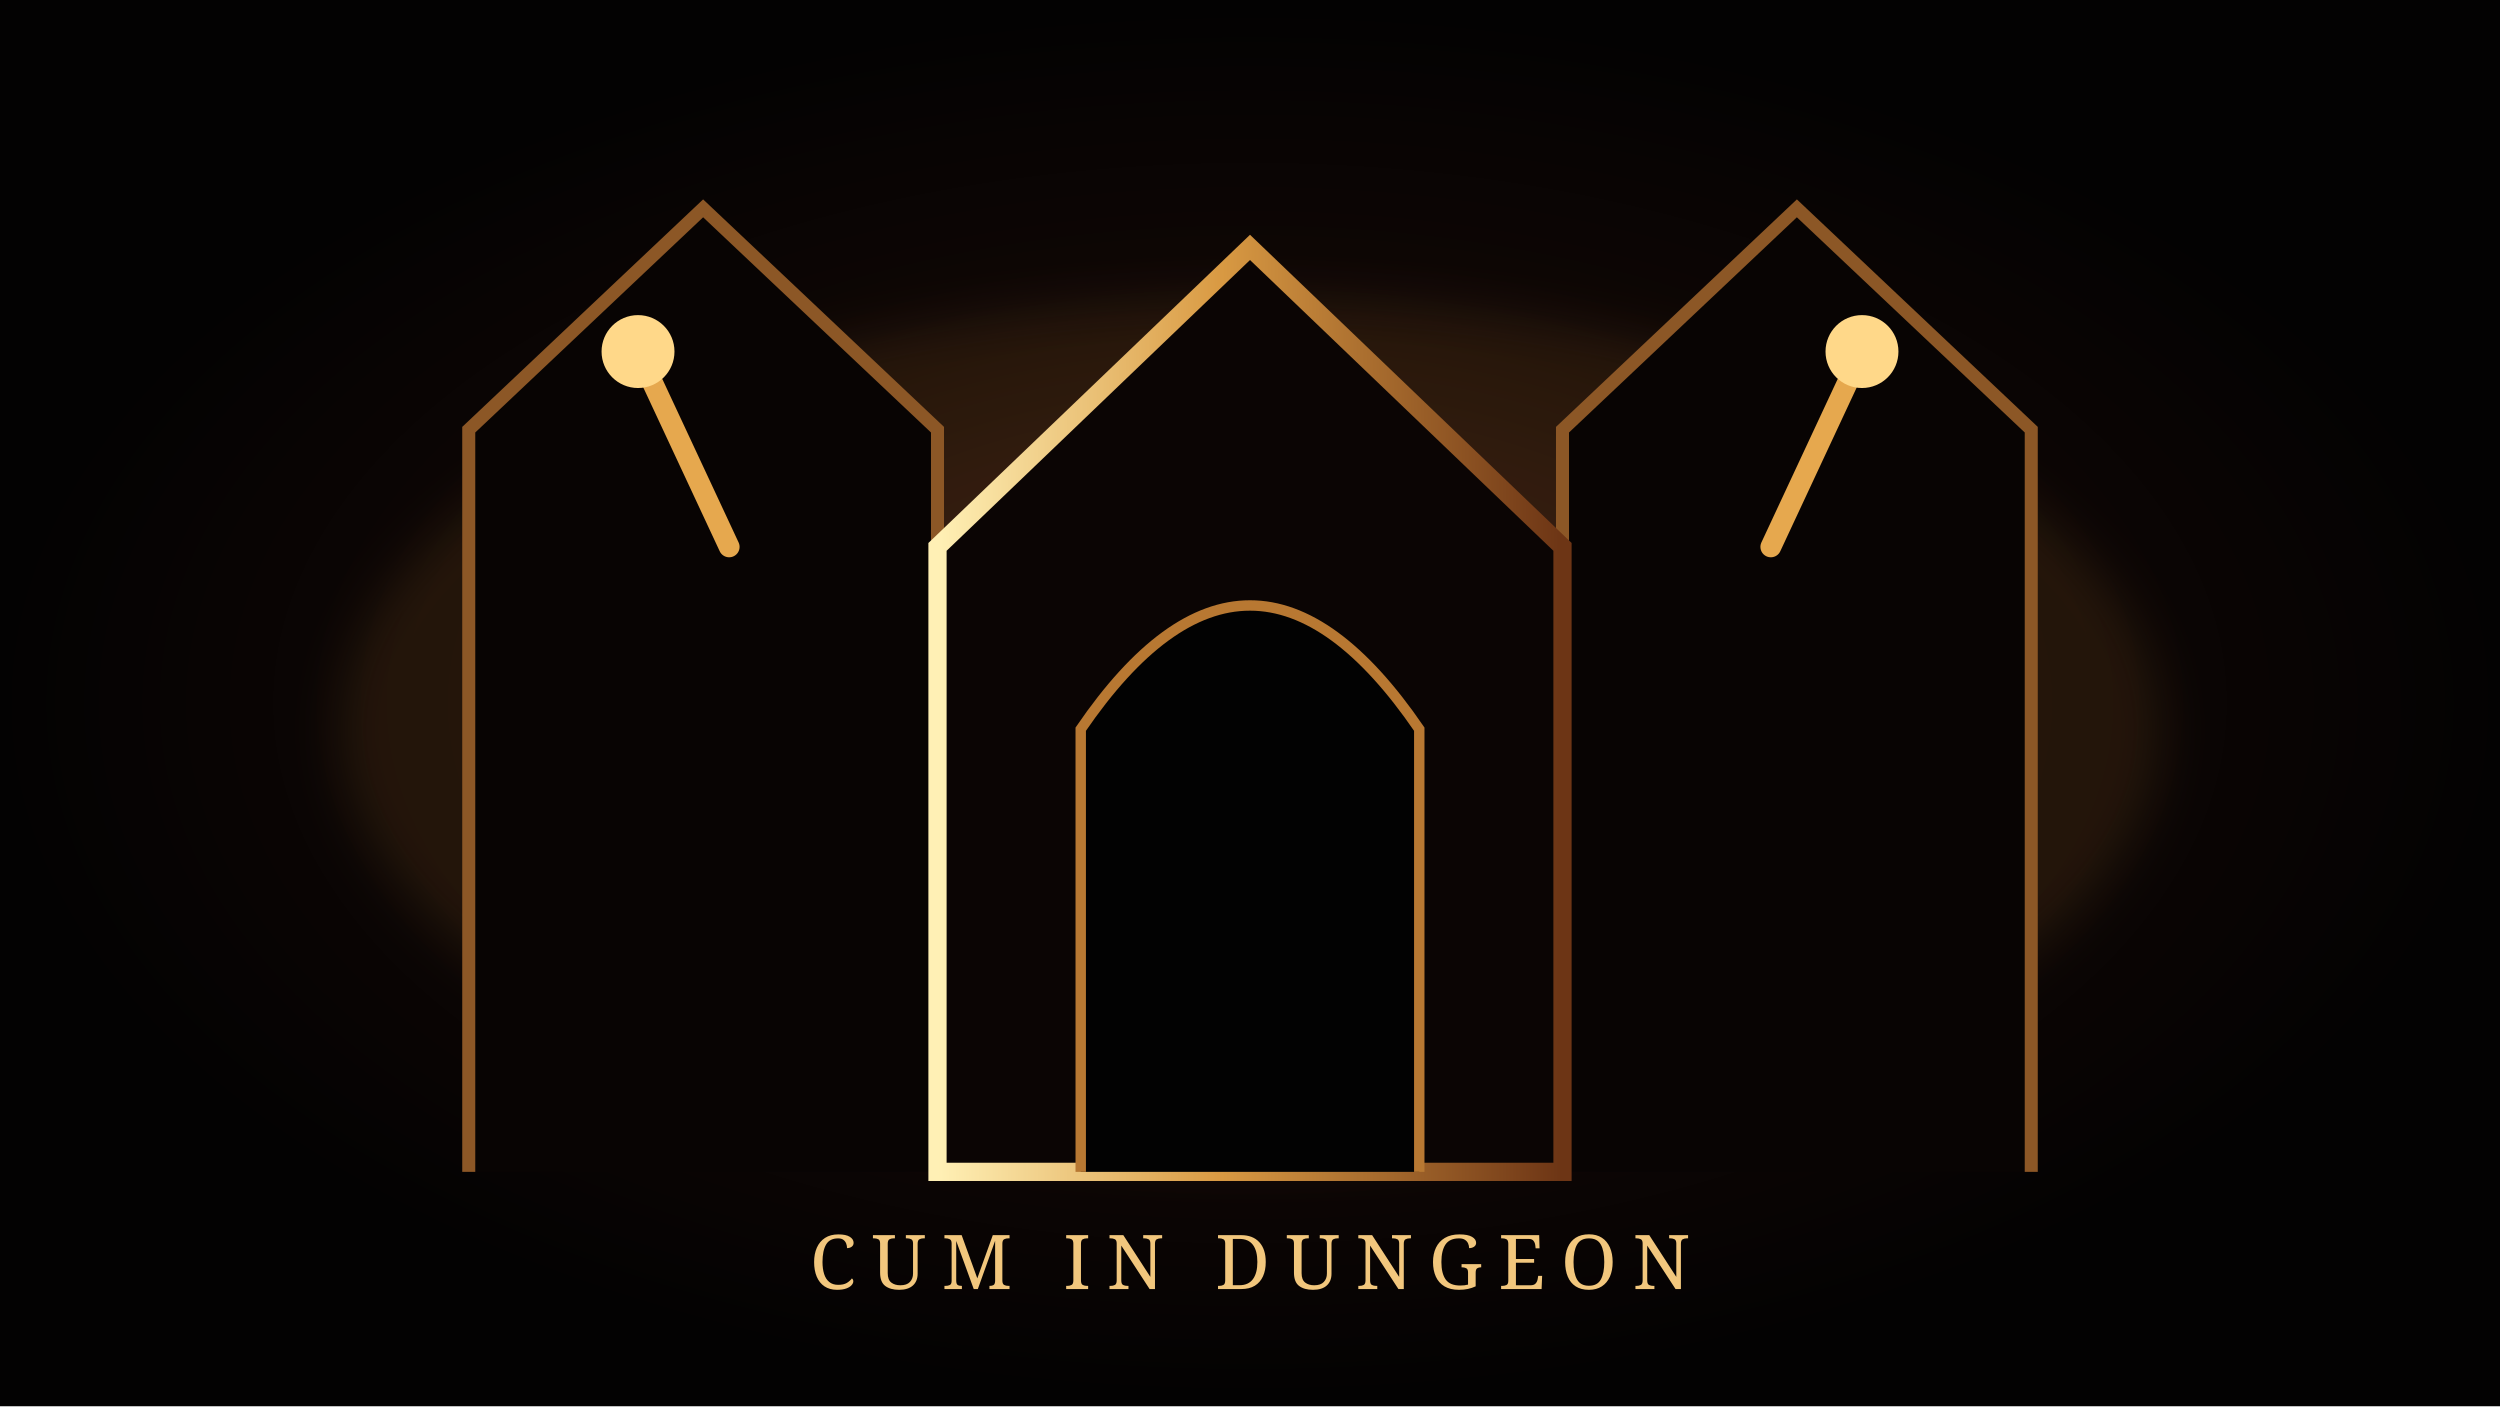
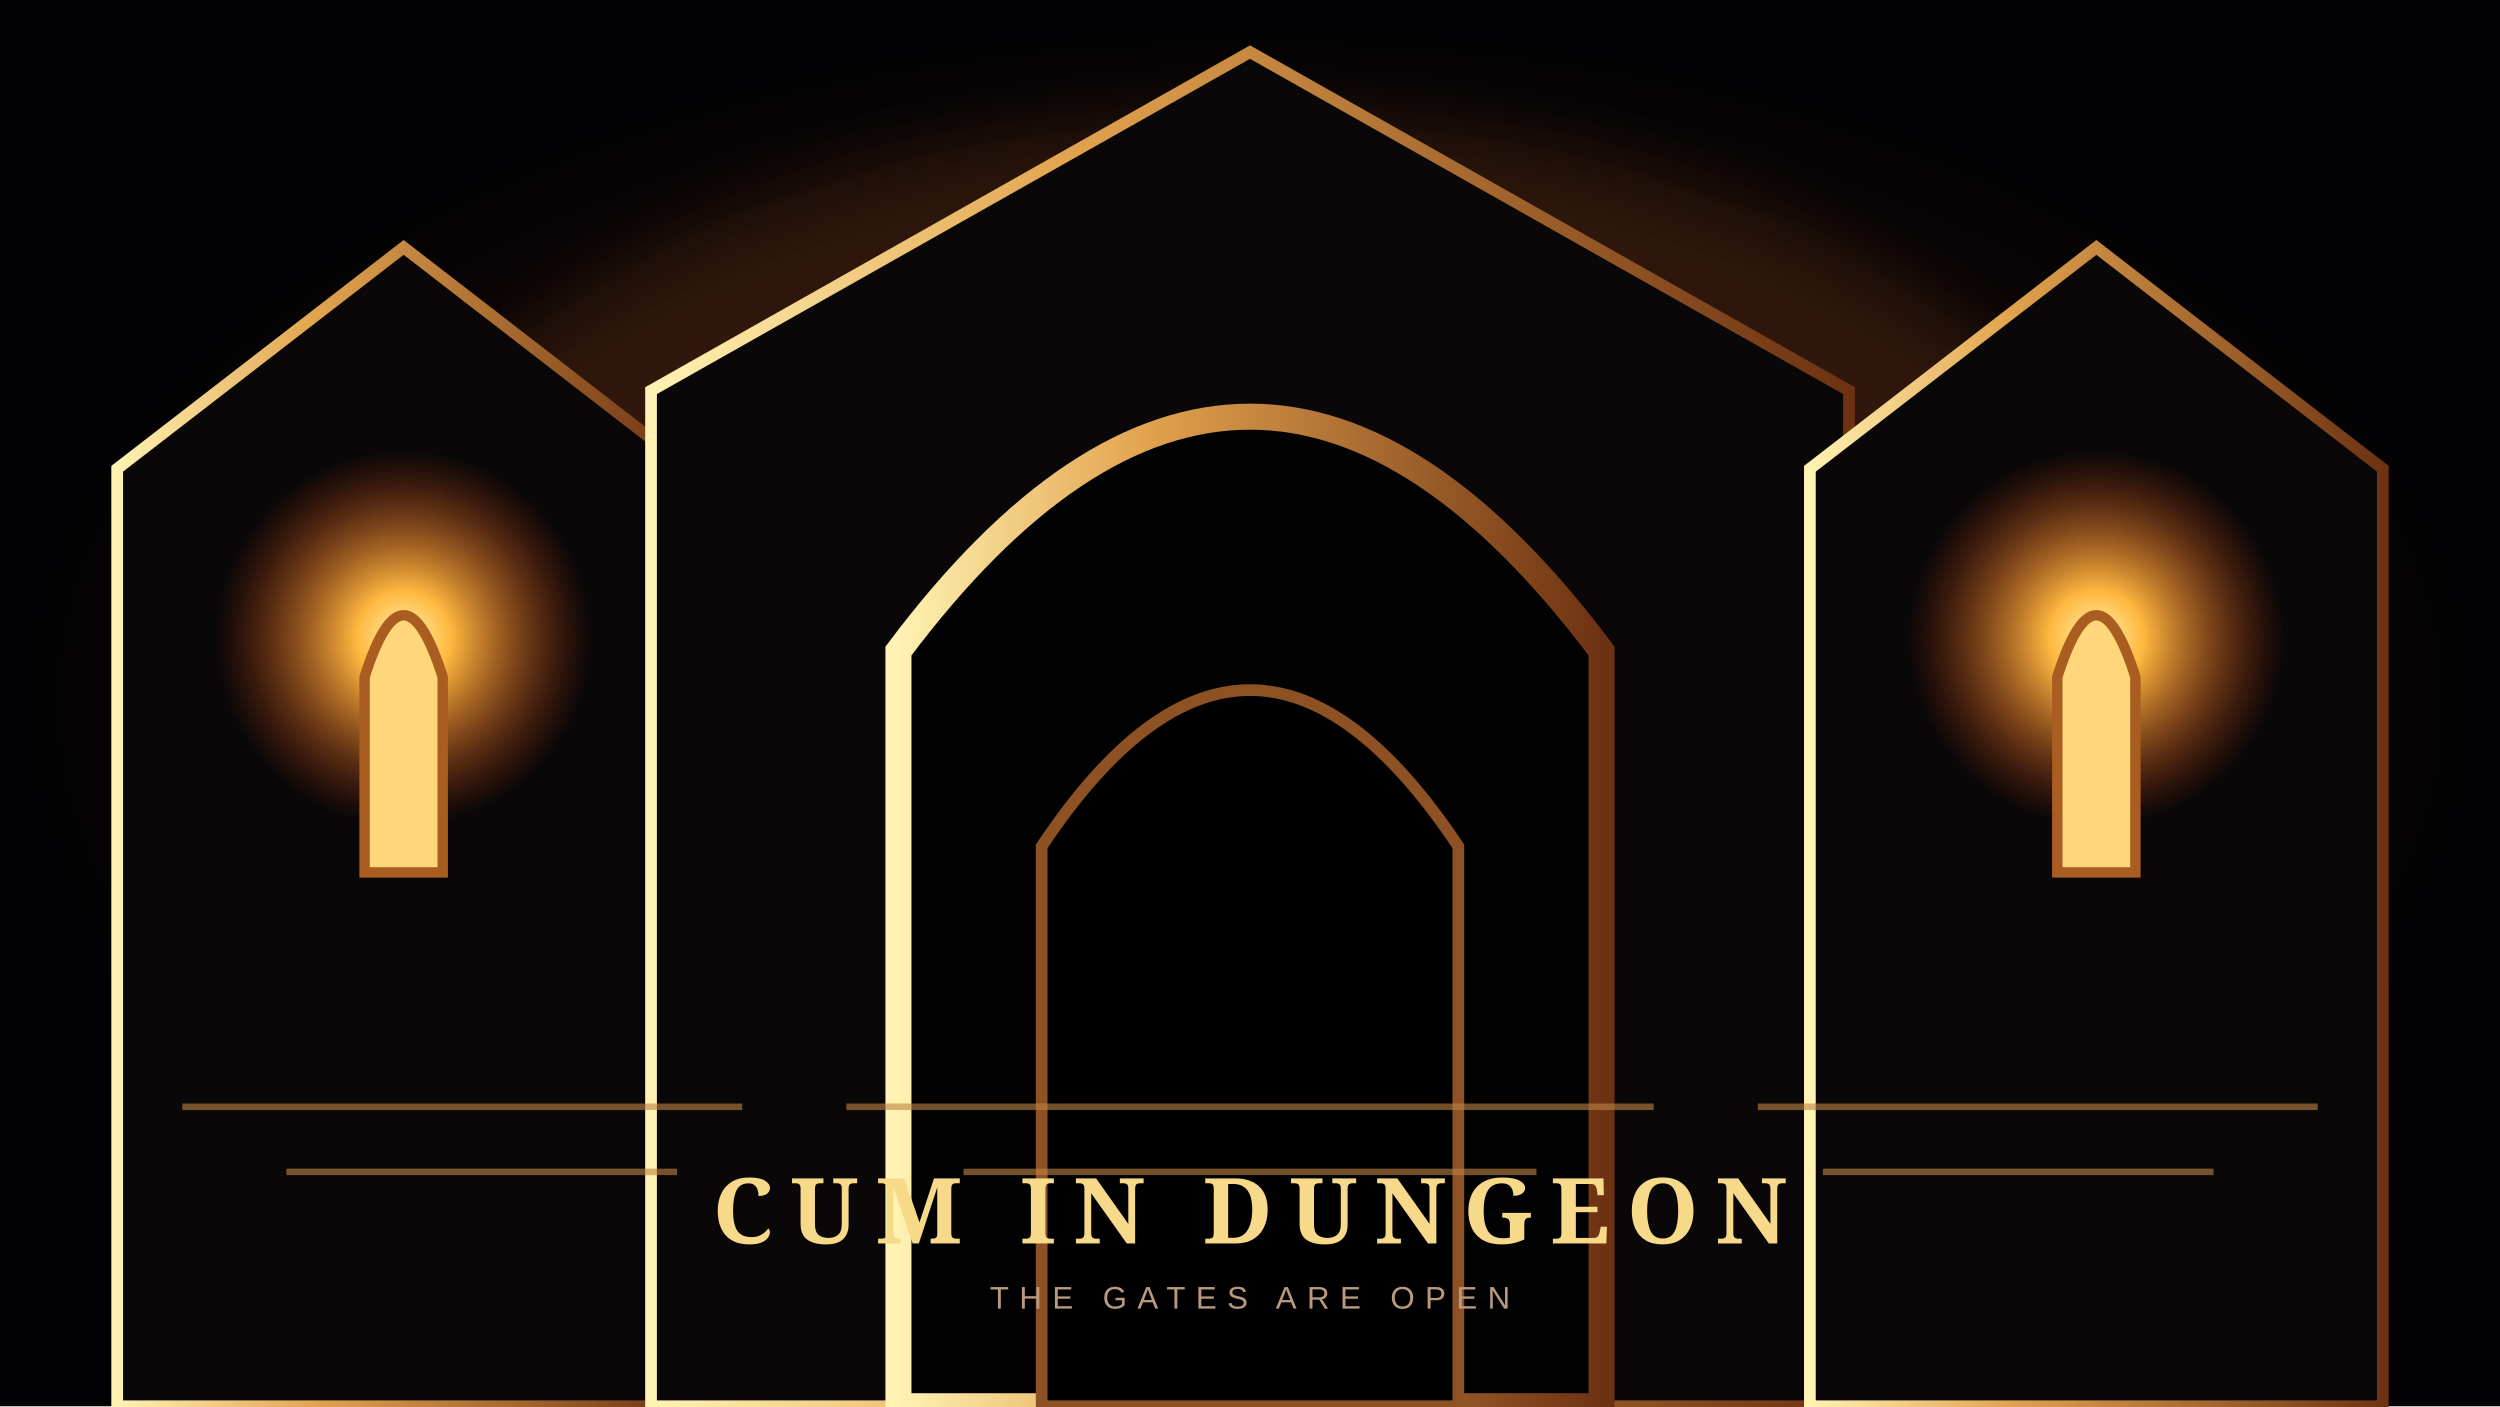
<svg xmlns="http://www.w3.org/2000/svg" viewBox="0 0 1920 1080">
  <defs>
-     <radialGradient id="bg">
-       <stop stop-color="#3a1b12" />
-       <stop offset=".55" stop-color="#100705" />
-       <stop offset="1" stop-color="#030202" />
+     <radialGradient id="s">
+       <stop stop-color="#612719" />
+       <stop offset=".48" stop-color="#190907" />
+       <stop offset="1" stop-color="#020204" />
    </radialGradient>
-     <linearGradient id="gold">
-       <stop stop-color="#fff0b5" />
-       <stop offset=".45" stop-color="#d99a43" />
-       <stop offset="1" stop-color="#6d3515" />
+     <linearGradient id="g">
+       <stop stop-color="#fff2b2" />
+       <stop offset=".35" stop-color="#e2a34e" />
+       <stop offset="1" stop-color="#6d3212" />
    </linearGradient>
-     <filter id="glow">
-       <feGaussianBlur stdDeviation="18" />
+     <radialGradient id="f">
+       <stop stop-color="#fff4b0" />
+       <stop offset=".25" stop-color="#ffb83f" />
+       <stop offset="1" stop-color="#c43b12" stop-opacity="0" />
+     </radialGradient>
+     <filter id="b">
+       <feGaussianBlur stdDeviation="25" />
    </filter>
  </defs>
-   <rect width="1920" height="1080" fill="url(#bg)" />
-   <ellipse cx="960" cy="560" rx="700" ry="330" fill="#d08b35" opacity=".12" filter="url(#glow)" />
-   <path d="M360 900V330l180-170 180 170v570M1200 900V330l180-170 180 170v570" fill="#080403" stroke="#8c5726" stroke-width="10" />
-   <path d="M720 900V420l240-230 240 230v480Z" fill="#0b0504" stroke="url(#gold)" stroke-width="14" />
-   <path d="M830 900V560q130-190 260 0v340" fill="#020202" stroke="#b87832" stroke-width="8" />
-   <path d="M560 420l-70-150M1360 420l70-150" stroke="#e6a84e" stroke-width="16" stroke-linecap="round" />
-   <circle cx="490" cy="270" r="28" fill="#ffd889" />
-   <circle cx="1430" cy="270" r="28" fill="#ffd889" />
-   <text x="960" y="990" text-anchor="middle" fill="#f2c77d" font-family="Georgia,serif" font-size="58" letter-spacing="12">CUM IN DUNGEON</text>
+   <rect width="1920" height="1080" fill="url(#s)" />
+   <ellipse cx="960" cy="520" rx="700" ry="430" fill="#d66d25" opacity=".16" filter="url(#b)" />
+   <g fill="#0a0708" stroke="url(#g)" stroke-width="9">
+     <path d="M90 1080V360L310 190l220 170v720Z" />
+     <path d="M500 1080V300L960 40l460 260v780Z" />
+     <path d="M1390 1080V360l220-170 220 170v720Z" />
+   </g>
+   <path d="M690 1080V500q270-360 540 0v580Z" fill="#020203" stroke="url(#g)" stroke-width="20" />
+   <path d="M800 1080V650q160-240 320 0v430Z" fill="#000" stroke="#8e5124" stroke-width="9" />
+   <g fill="url(#f)">
+     <circle cx="310" cy="490" r="145" />
+     <circle cx="1610" cy="490" r="145" />
+   </g>
+   <g fill="#ffd77a" stroke="#a95d20" stroke-width="8">
+     <path d="M280 520q30-95 60 0v150h-60Z" />
+     <path d="M1580 520q30-95 60 0v150h-60Z" />
+   </g>
+   <g stroke="#bd8344" stroke-width="5" opacity=".6">
+     <path d="M140 850h430M1350 850h430M650 850h620" />
+     <path d="M220 900h300M1400 900h300M740 900h440" />
+   </g>
+   <text x="960" y="955" text-anchor="middle" fill="#f7d98a" font-family="Georgia,serif" font-size="70" font-weight="bold" letter-spacing="13">CUM IN DUNGEON</text>
+   <text x="960" y="1005" text-anchor="middle" fill="#b99a7e" font-family="Arial,sans-serif" font-size="24" letter-spacing="8">THE GATES ARE OPEN</text>
</svg>
